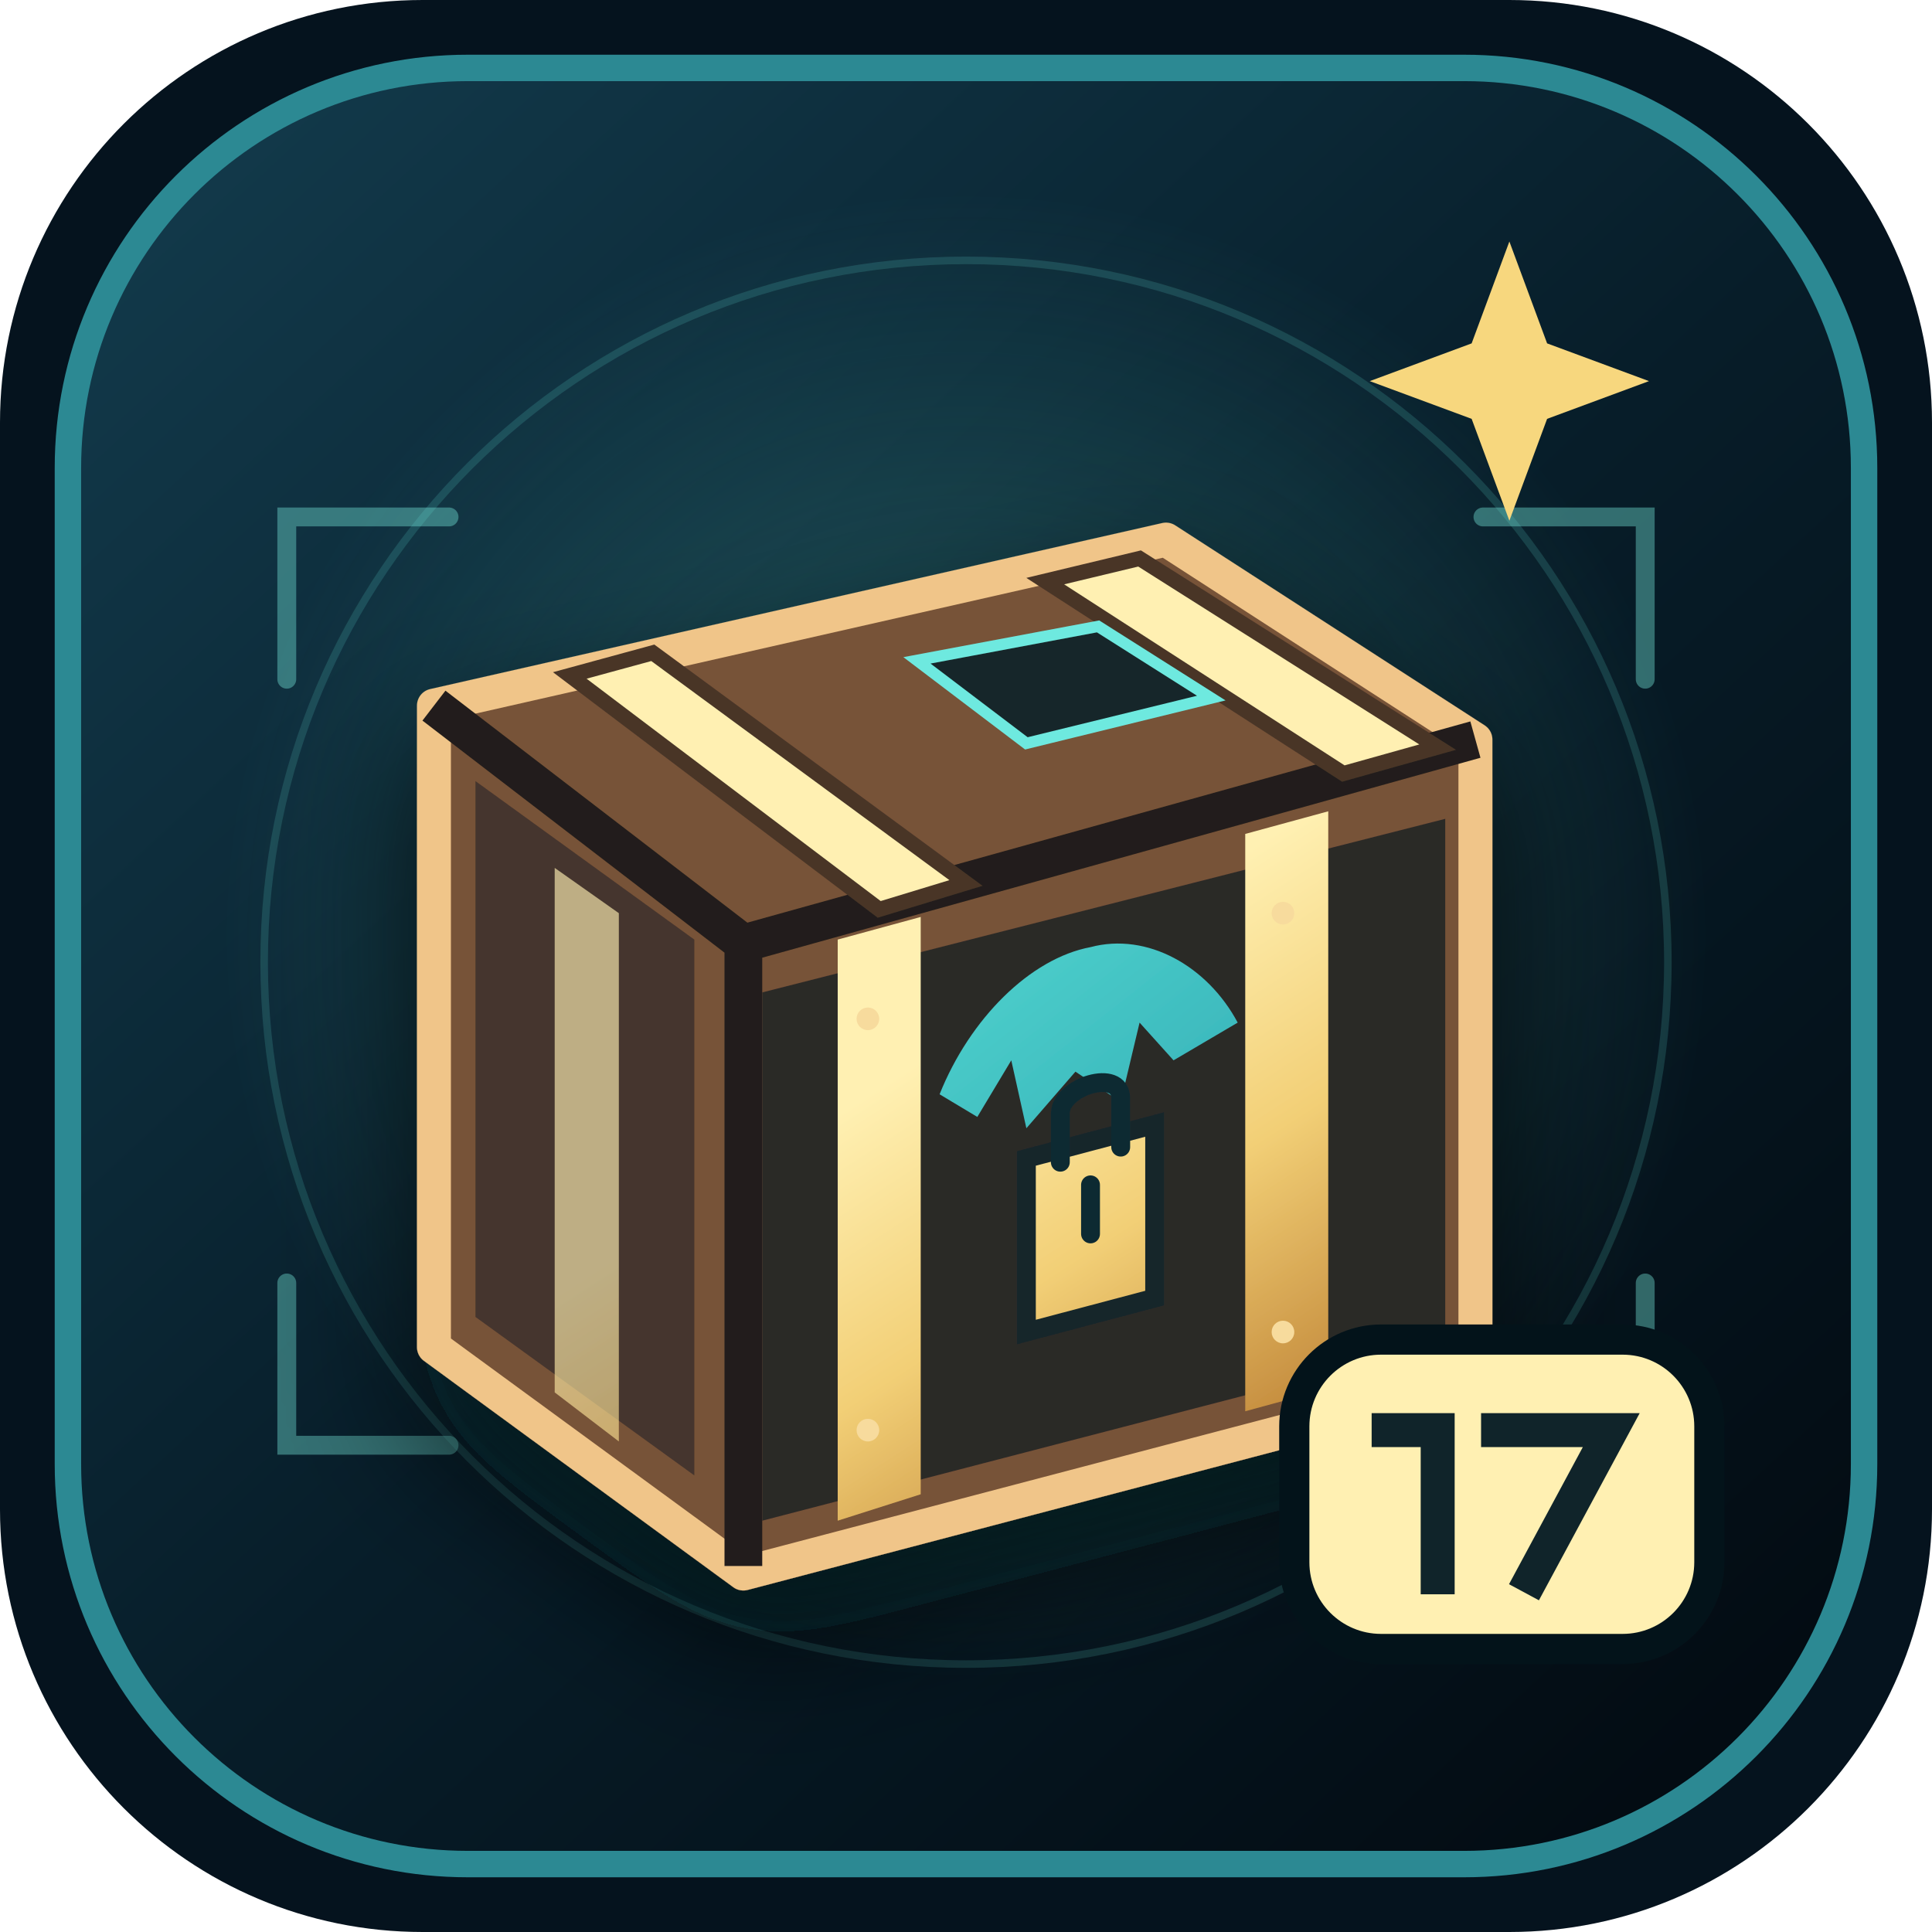
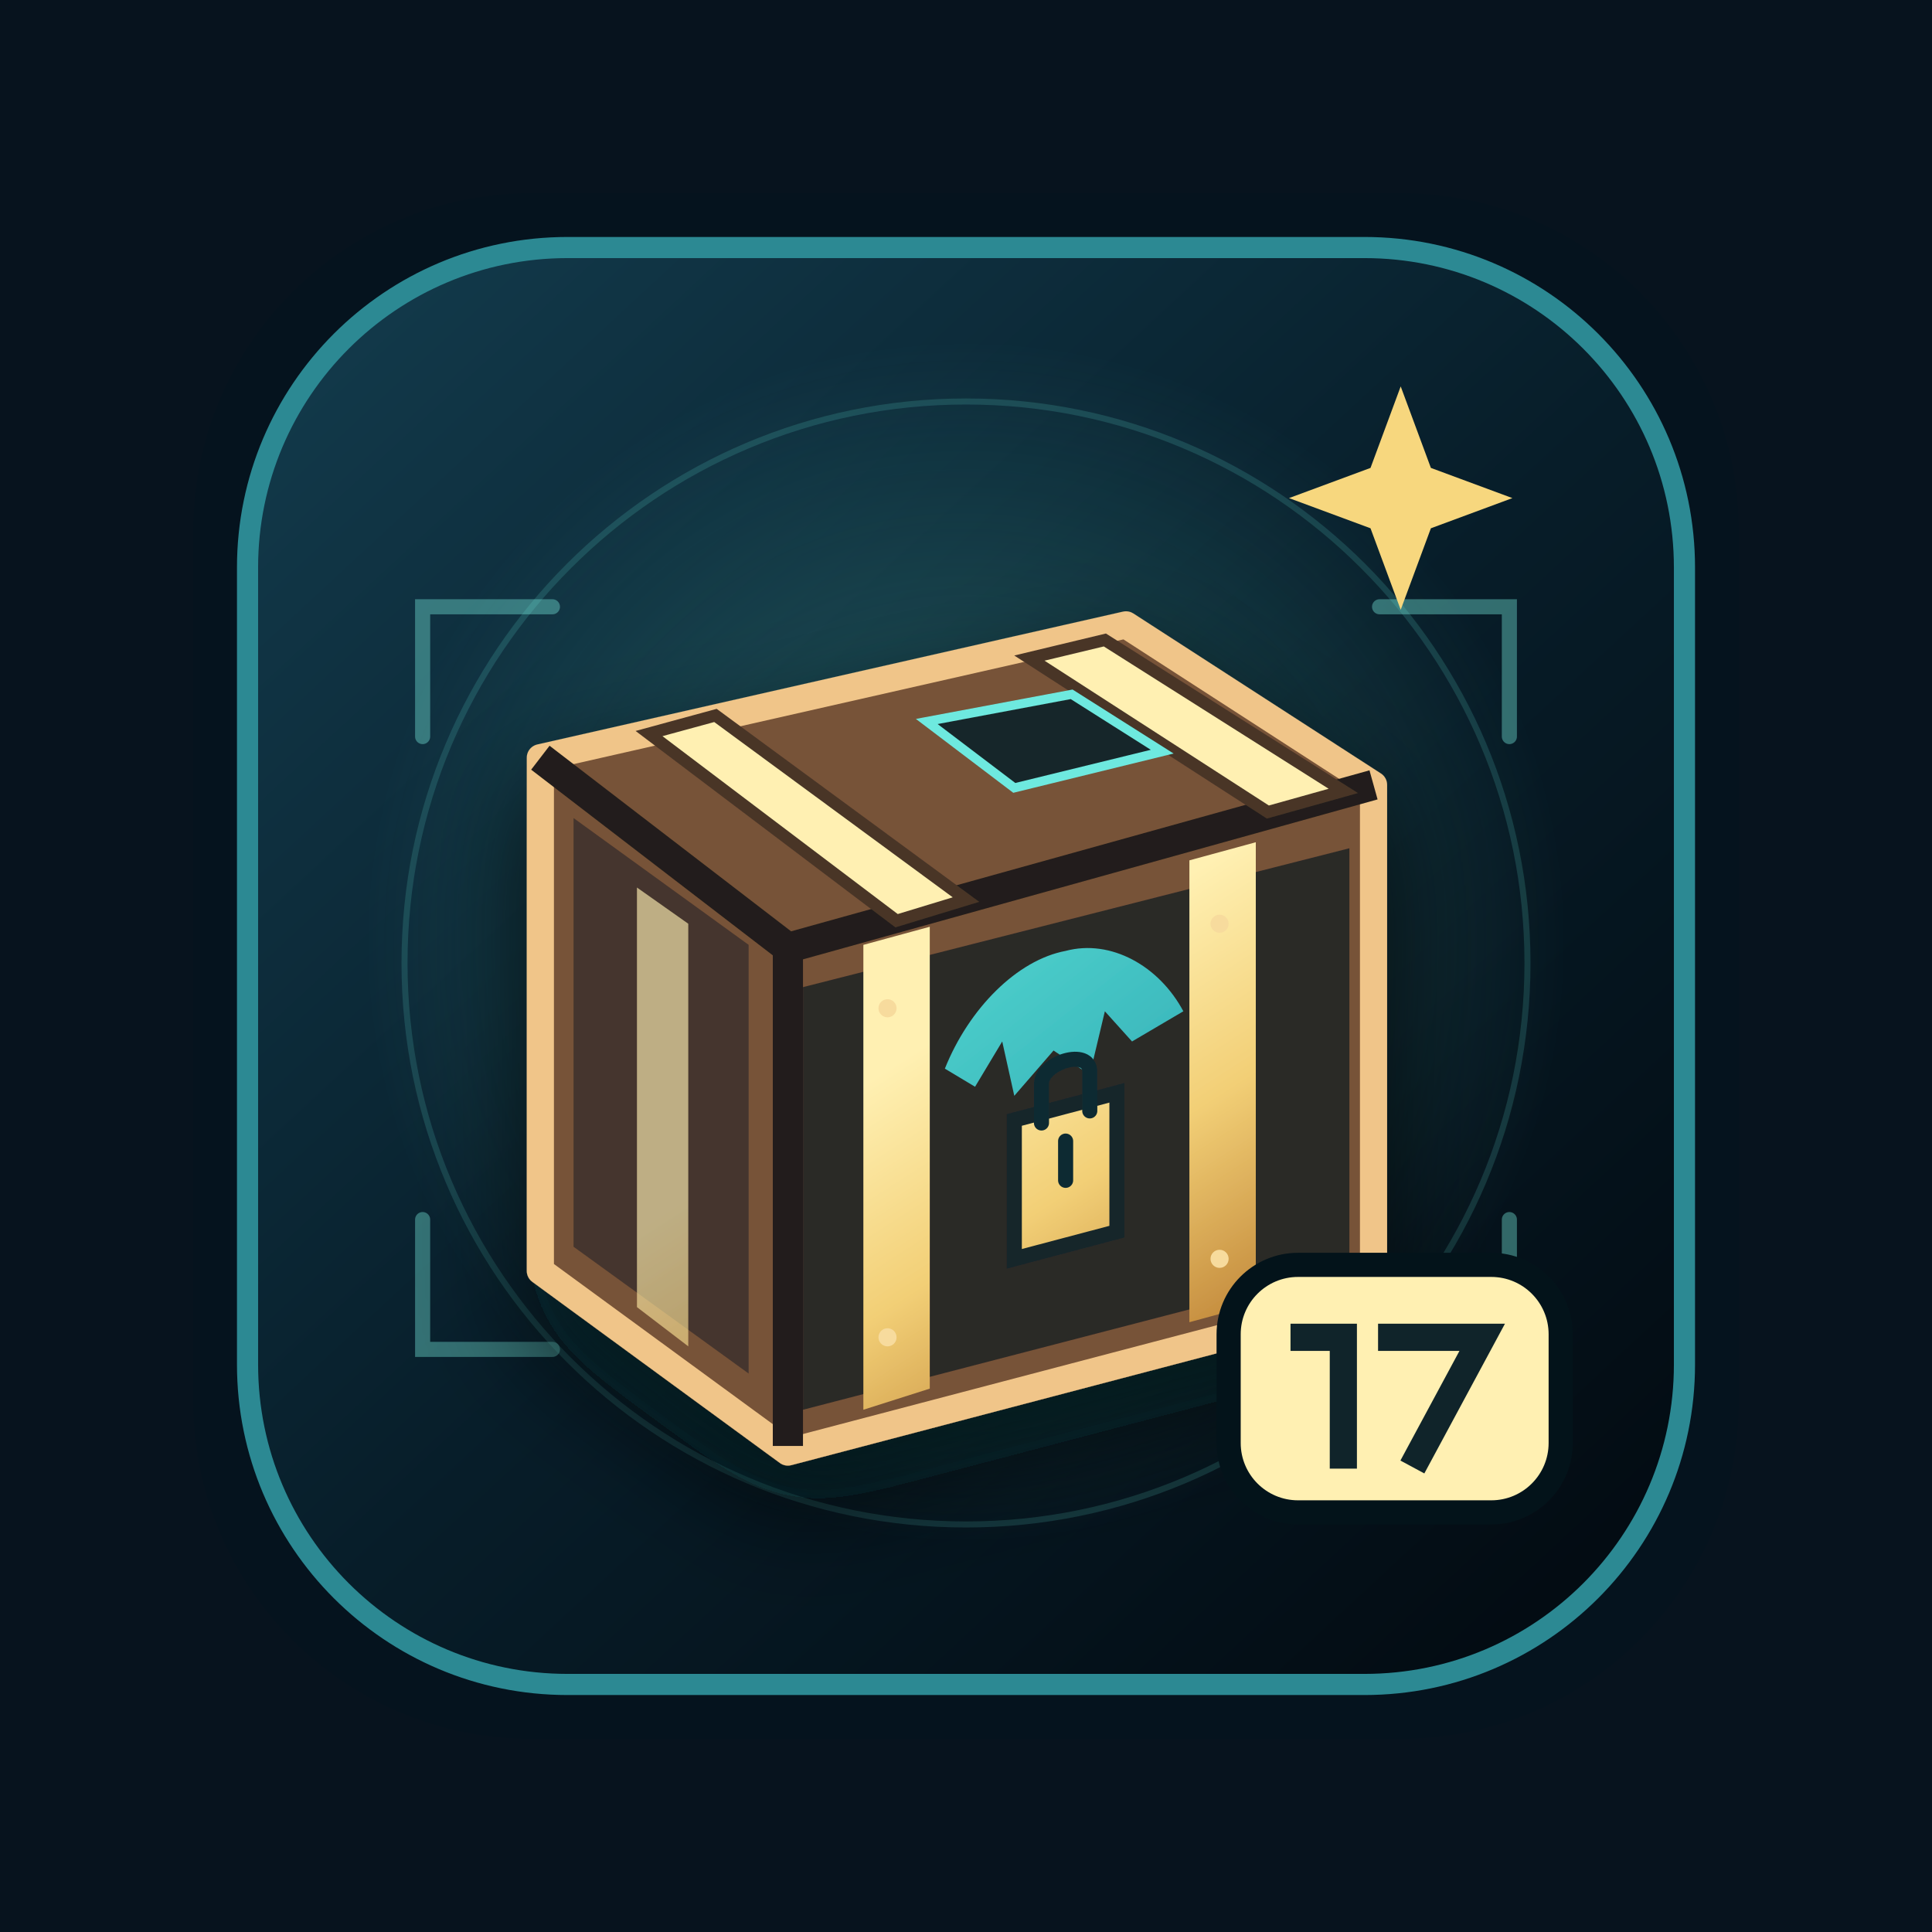
- <svg xmlns="http://www.w3.org/2000/svg" viewBox="0 0 512 512">
+ <svg xmlns="http://www.w3.org/2000/svg" viewBox="-64 -64 640 640">
+   <rect x="-64" y="-64" width="640" height="640" fill="#07131e" />
  <defs>
    <linearGradient id="background" x1="54" y1="38" x2="458" y2="474" gradientUnits="userSpaceOnUse">
      <stop stop-color="#12394a" />
      <stop offset=".52" stop-color="#071d29" />
      <stop offset="1" stop-color="#030b12" />
    </linearGradient>
    <linearGradient id="shell" x1="132" y1="93" x2="386" y2="415" gradientUnits="userSpaceOnUse">
      <stop stop-color="#b8fff6" />
      <stop offset=".42" stop-color="#54dbd3" />
      <stop offset="1" stop-color="#18849b" />
    </linearGradient>
    <linearGradient id="gold" x1="286" y1="254" x2="366" y2="378" gradientUnits="userSpaceOnUse">
      <stop stop-color="#fff0b2" />
      <stop offset=".45" stop-color="#f2cf76" />
      <stop offset="1" stop-color="#b97b2f" />
    </linearGradient>
    <radialGradient id="aura">
      <stop stop-color="#69f0df" stop-opacity=".28" />
      <stop offset="1" stop-color="#69f0df" stop-opacity="0" />
    </radialGradient>
    <filter id="shadow" x="-30%" y="-30%" width="160%" height="170%">
      <feDropShadow dx="0" dy="16" stdDeviation="18" flood-color="#000912" flood-opacity=".72" />
    </filter>
  </defs>
  <rect width="512" height="512" rx="112" fill="#05131e" />
  <rect x="18" y="18" width="476" height="476" rx="106" fill="url(#background)" stroke="#2c8993" stroke-width="7" />
  <circle cx="256" cy="248" r="198" fill="url(#aura)" />
  <circle cx="256" cy="255" r="186" fill="none" stroke="#66eadd" stroke-opacity=".16" stroke-width="2" />
  <path d="M76 180v-43h43M393 137h43v43M76 340v43h43M393 383h43v-43" fill="none" stroke="#75e9dd" stroke-linecap="round" stroke-width="5" opacity=".4" />
  <g filter="url(#shadow)">
    <path d="m115 187 194-44 82 53v170l-194 51-82-60Z" fill="#775237" stroke="#f0c589" stroke-linejoin="round" stroke-width="9" />
    <path d="m115 187 82 63 194-54M197 250v165" fill="none" stroke="#211e1b" stroke-width="10" />
    <path d="m202 263 181-46v139l-181 47Z" fill="#2c2928" />
    <path d="m126 207 58 42v142l-58-42Z" fill="#45352d" />
    <path d="m151 179 82 62 23-7-83-61Zm151-31 79 50-25 7-79-51Z" fill="url(#gold)" stroke="#483528" stroke-width="4" />
    <path d="m222 249 22-6v153l-22 7Zm108-28 22-6v153l-22 6Z" fill="url(#gold)" />
    <path d="m147 230 17 12v140l-17-13Z" fill="url(#gold)" opacity=".65" />
    <path d="m243 175 48-9 30 19-49 12Z" fill="#17282a" stroke="#6ee9df" stroke-width="3" />
    <path d="M249 290c8-20 24-36 40-39 15-4 31 5 39 20l-17 10-9-10-5 21-12-8-13 15-4-18-9 15-10-6Z" fill="url(#shell)" />
    <path d="m272 307 34-9v46l-34 9Z" fill="url(#gold)" stroke="#16272b" stroke-width="5" />
    <path d="M281 308v-13c0-7 16-12 16-4v13m-8 10v13" fill="none" stroke="#102c32" stroke-linecap="round" stroke-width="5" />
    <g fill="#f7db9d">
      <circle cx="230" cy="270" r="3" />
      <circle cx="230" cy="379" r="3" />
      <circle cx="340" cy="242" r="3" />
      <circle cx="340" cy="353" r="3" />
    </g>
  </g>
  <path d="m400 64 10 27 27 10-27 10-10 27-10-27-27-10 27-10 10-27Z" fill="#f7d77e" />
  <g transform="translate(343 355)">
    <rect width="110" height="82" rx="23" fill="url(#gold)" stroke="#03131a" stroke-width="8" />
    <path d="M25 24h13v39M54 24h30L63 63" fill="none" stroke="#10242a" stroke-linecap="square" stroke-width="9" />
  </g>
</svg>
